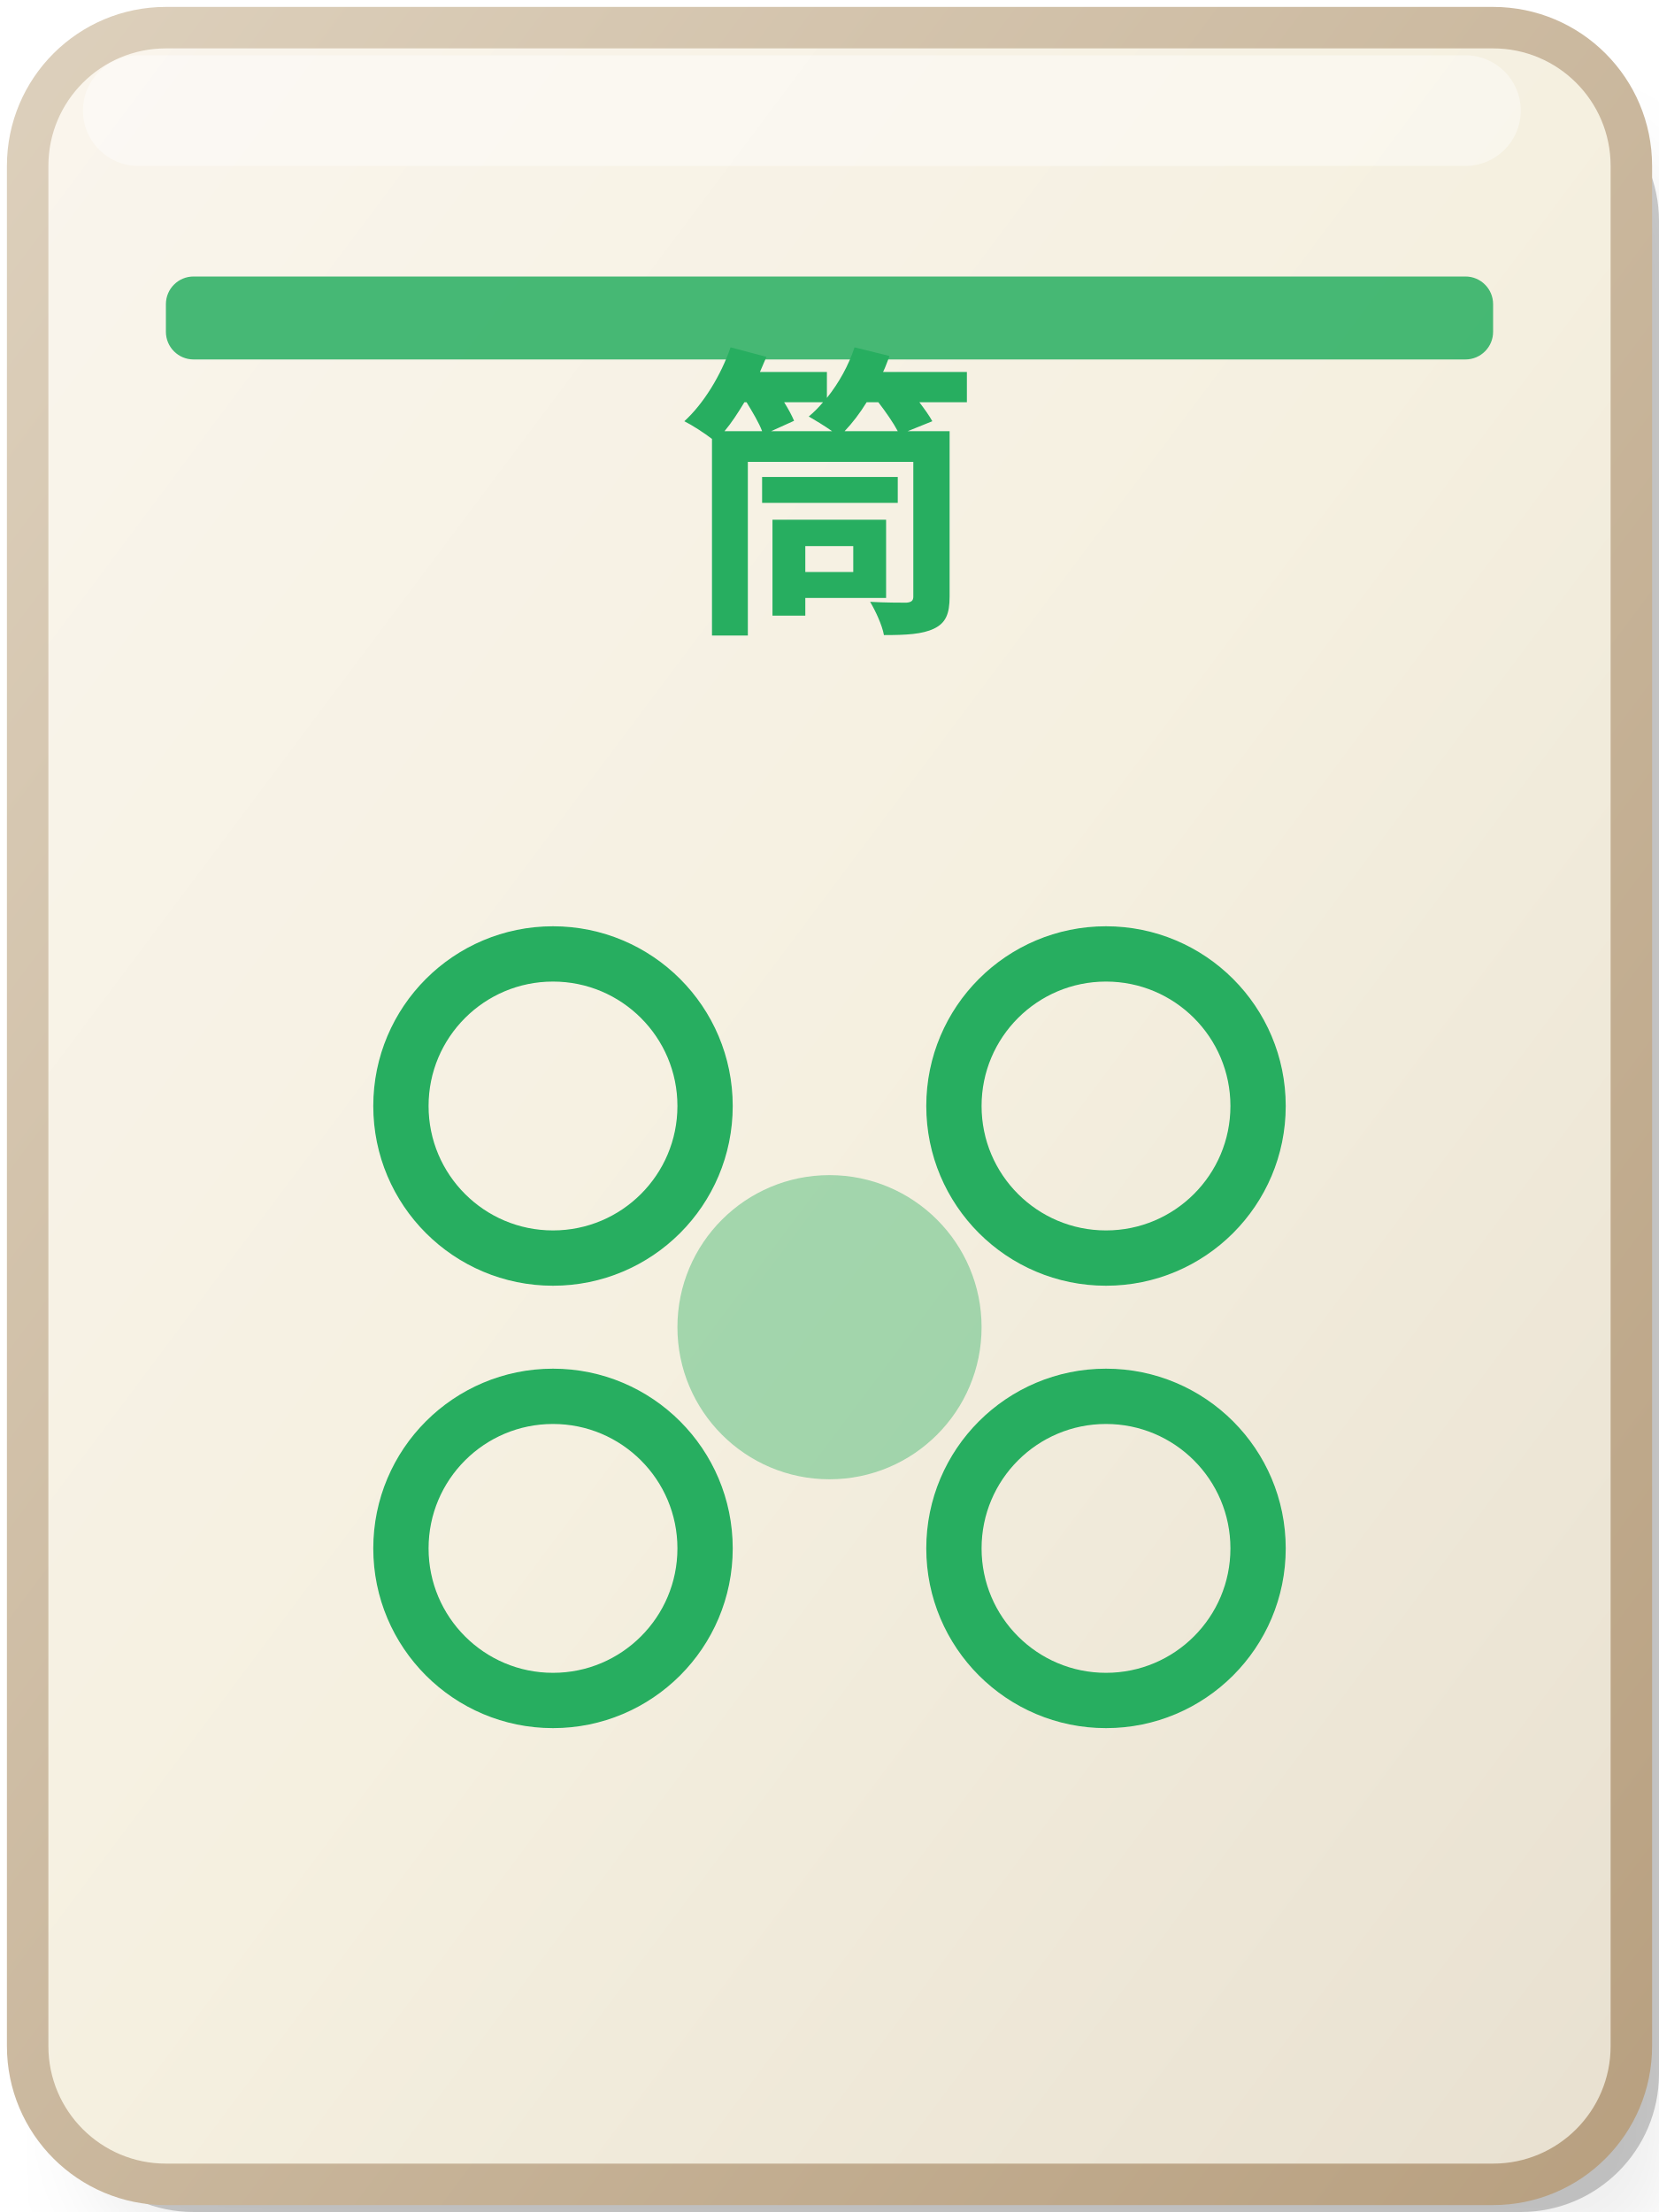
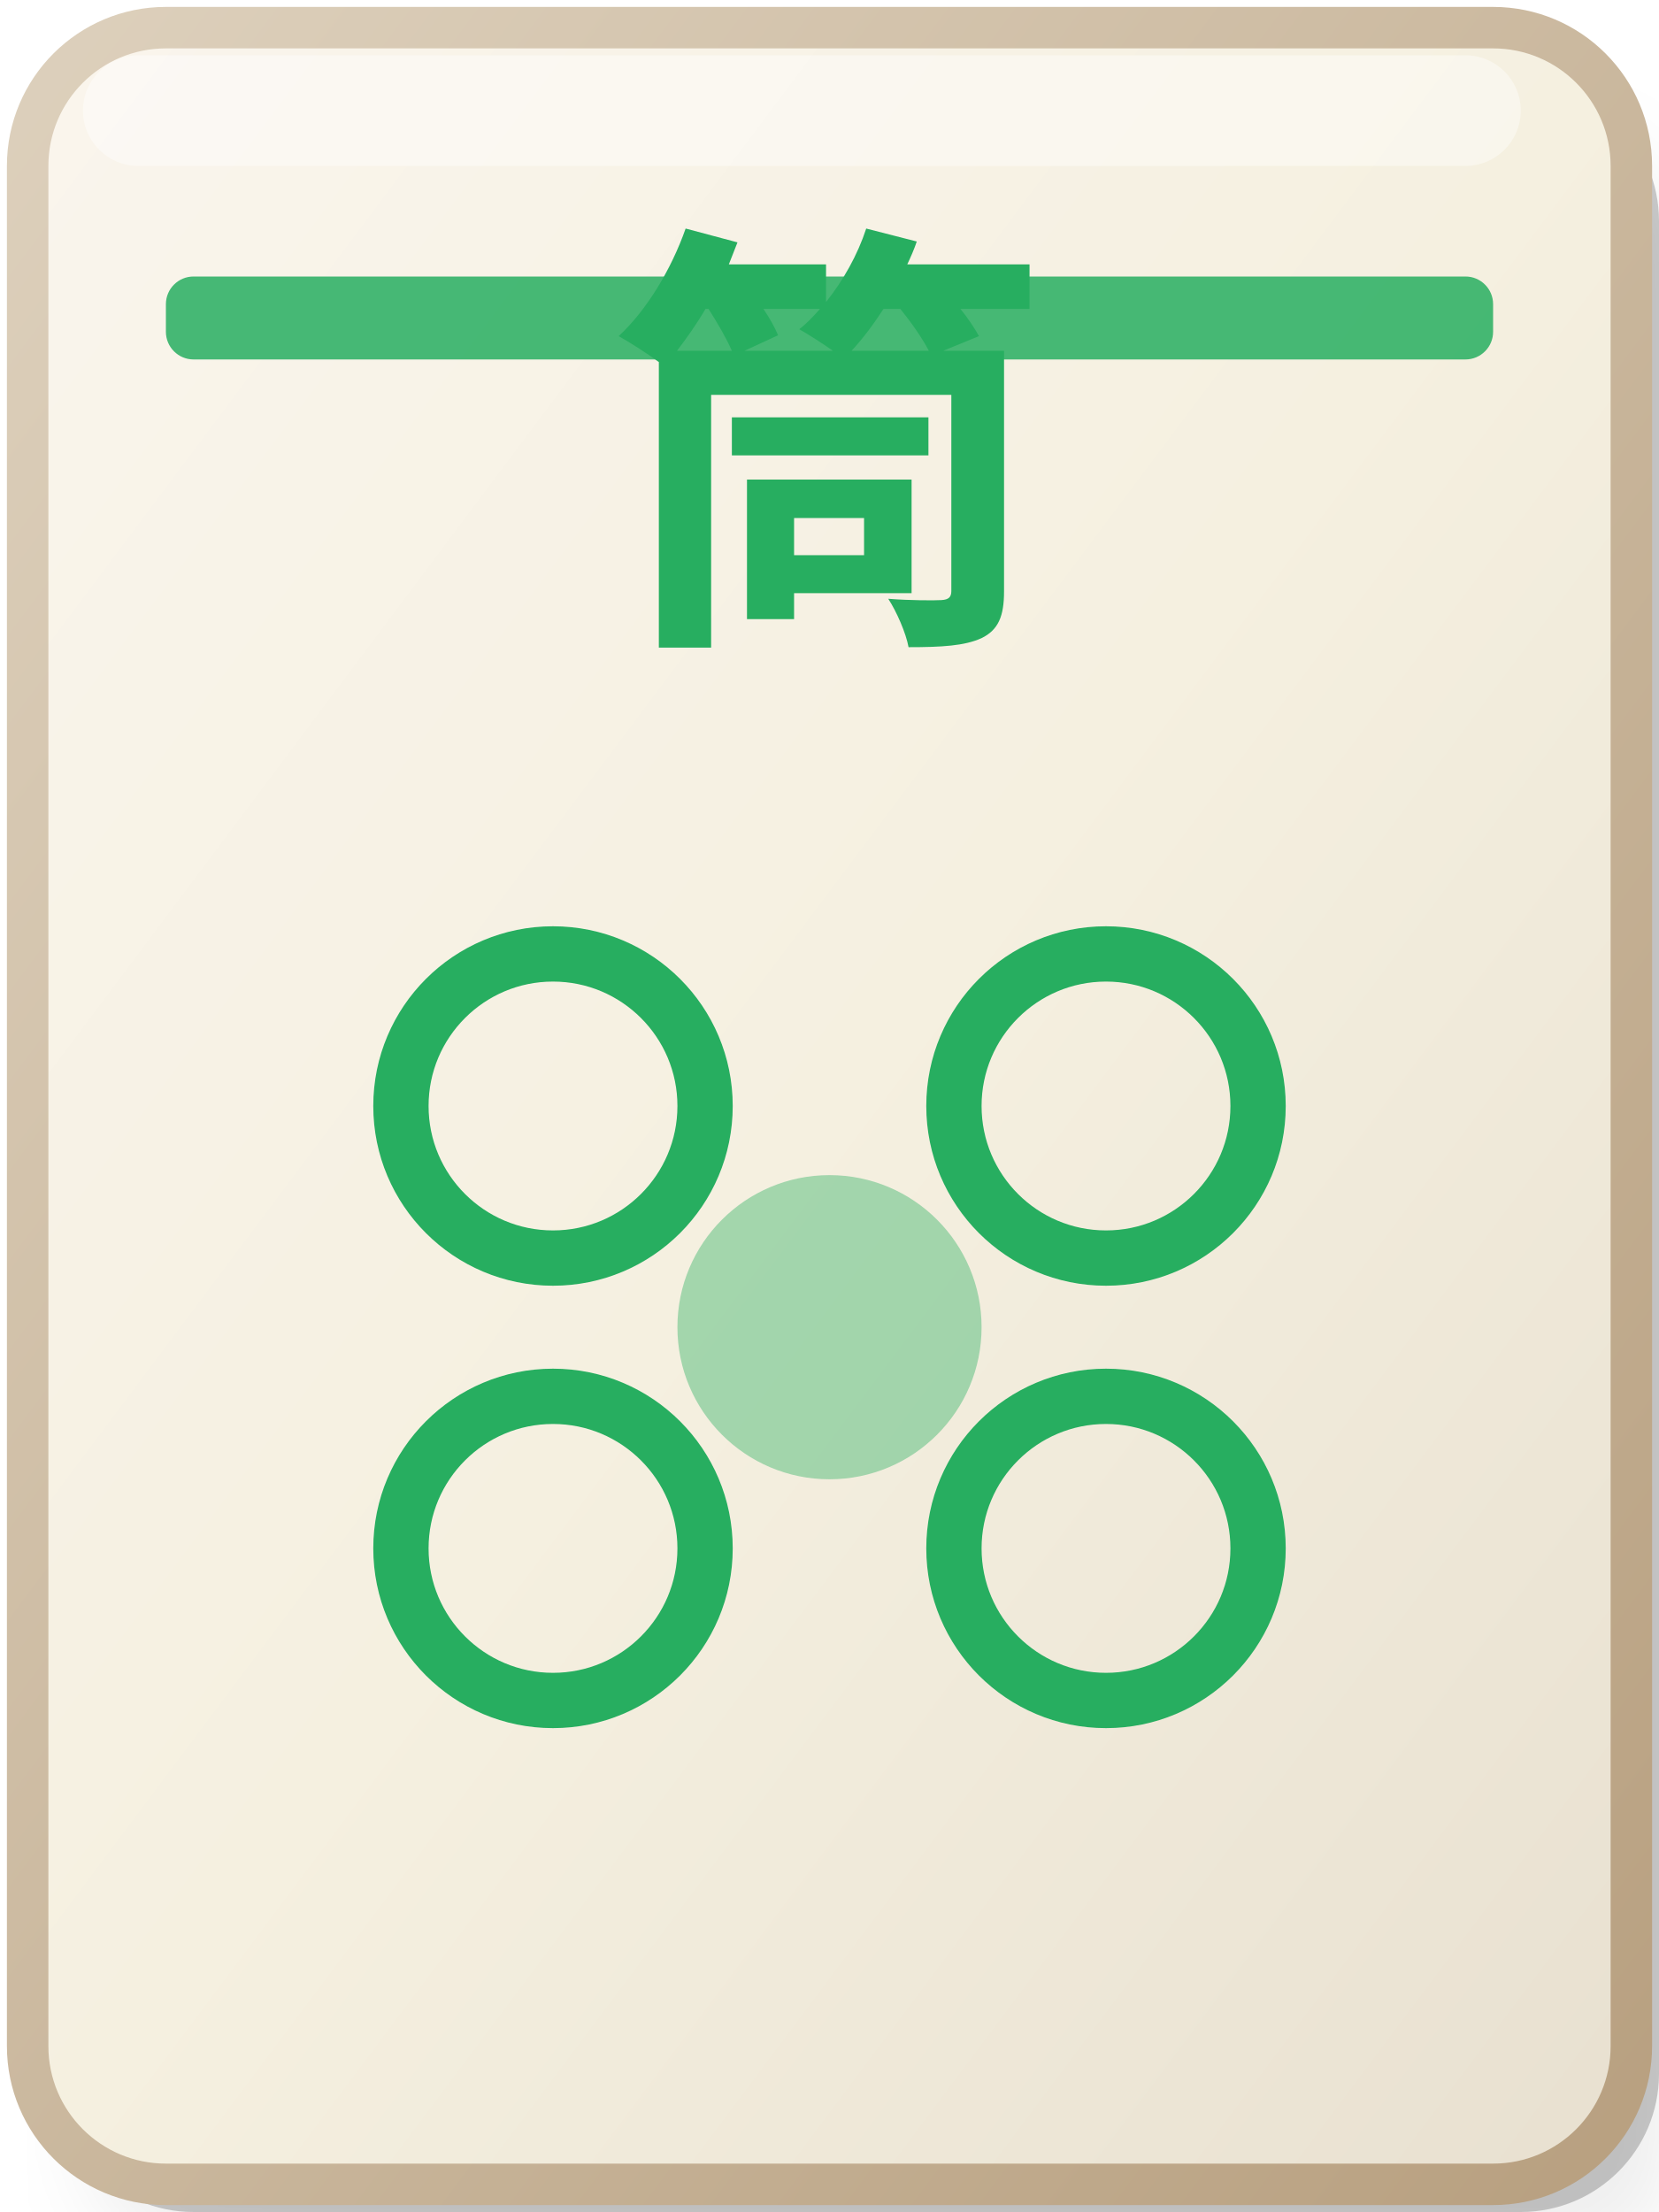
<svg xmlns="http://www.w3.org/2000/svg" width="60" height="80" viewBox="0 0 60 80">
  <defs>
    <filter id="shadow" x="-10%" y="-10%" width="130%" height="140%">
      <feDropShadow dx="1" dy="2" stdDeviation="1.5" flood-color="#00000055" />
    </filter>
    <linearGradient id="face" x1="0%" y1="0%" x2="100%" y2="100%">
      <stop offset="0%" stop-color="#faf5ed" />
      <stop offset="50%" stop-color="#f5f0e0" />
      <stop offset="100%" stop-color="#e8e0d0" />
    </linearGradient>
    <linearGradient id="border" x1="0%" y1="0%" x2="100%" y2="100%">
      <stop offset="0%" stop-color="#ddd0bc" />
      <stop offset="100%" stop-color="#b8a080" />
    </linearGradient>
  </defs>
  <rect x="2" y="3" width="58" height="77" rx="5" fill="#00000033" filter="url(#shadow)" />
  <rect x="1" y="1" width="58" height="78" rx="5" fill="url(#face)" stroke="url(#border)" stroke-width="1.5" />
  <rect x="3" y="2" width="52" height="4" rx="2" fill="rgba(255,255,255,0.4)" />
  <rect x="6" y="10" width="48" height="3" rx="1" fill="#27ae60" opacity="0.85" />
-   <text x="30" y="22" text-anchor="middle" font-family="Noto Sans TC, sans-serif" font-size="11" fill="#27ae60" font-weight="700">筒</text>
+   <text x="30" y="22" text-anchor="middle" font-family="Noto Sans TC, sans-serif" font-size="16" fill="#27ae60" font-weight="700">筒</text>
  <circle cx="20" cy="40" r="5.5" fill="none" stroke="#27ae60" stroke-width="2" />
  <circle cx="40" cy="40" r="5.5" fill="none" stroke="#27ae60" stroke-width="2" />
  <circle cx="20" cy="56" r="5.5" fill="none" stroke="#27ae60" stroke-width="2" />
  <circle cx="40" cy="56" r="5.5" fill="none" stroke="#27ae60" stroke-width="2" />
  <circle cx="30" cy="48" r="5.5" fill="#27ae60" opacity="0.4" />
</svg>
